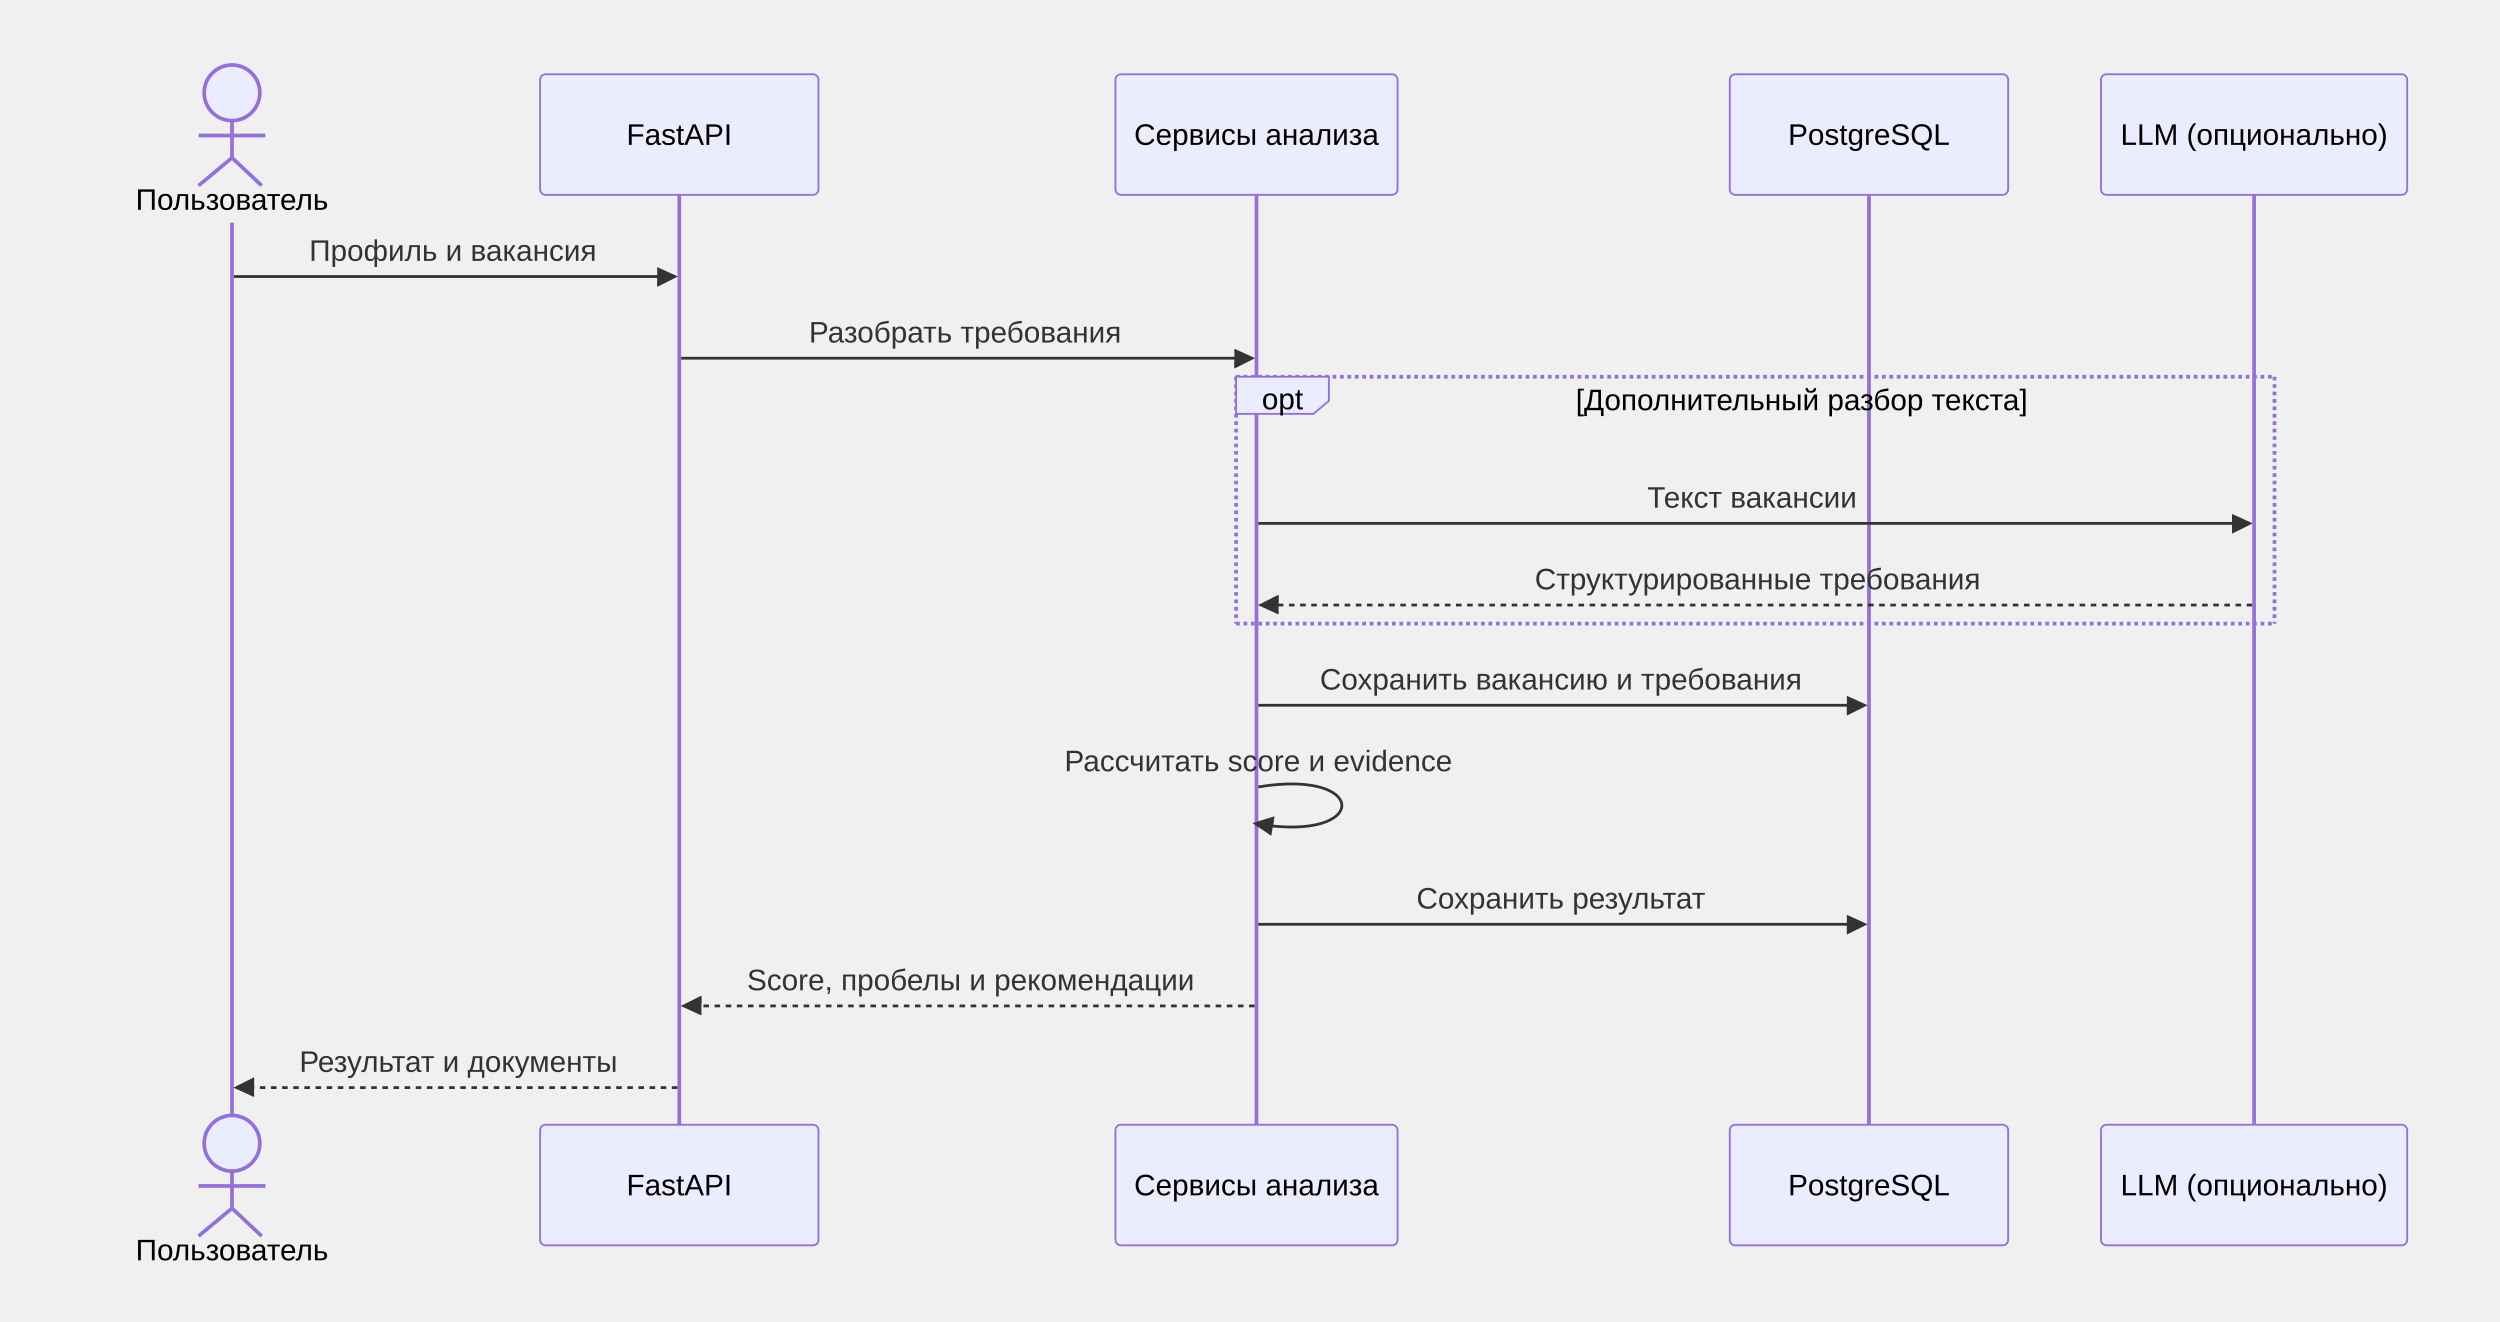
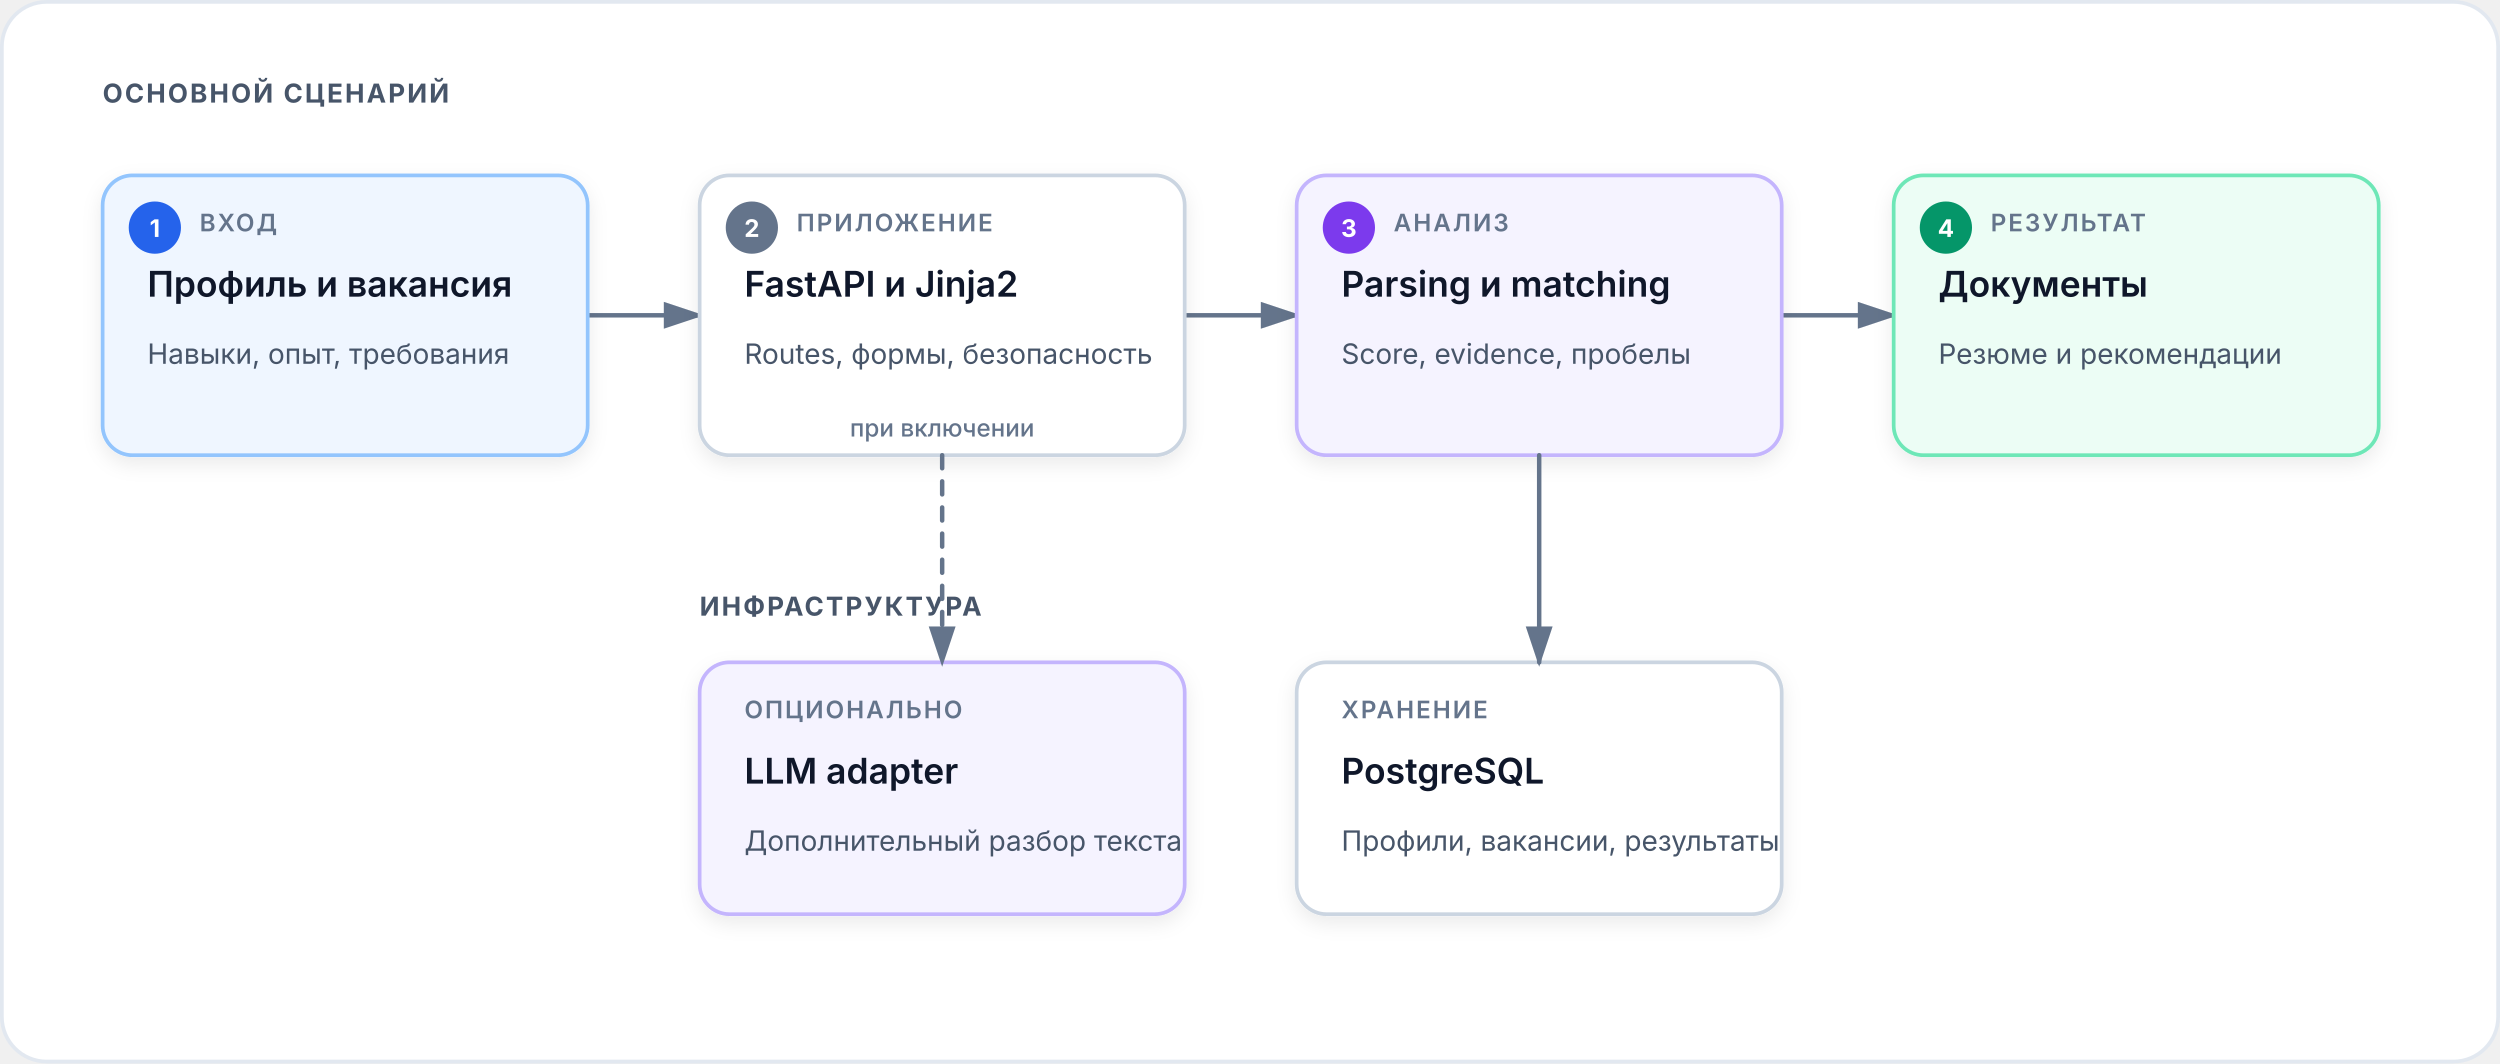
- <svg xmlns="http://www.w3.org/2000/svg" id="diagram" width="100%" style="max-width: 1347px;" viewBox="-50 -40 1347 712" role="graphics-document document" aria-roledescription="sequence" height="712" preserveAspectRatio="xMinYMin">
+ <svg xmlns="http://www.w3.org/2000/svg" width="1340" height="570" viewBox="0 0 1340 570" role="img" aria-labelledby="diagram-title diagram-description">
+   <defs>
+     <filter id="shadow" x="-20%" y="-20%" width="140%" height="150%">
+       <feDropShadow dx="0" dy="4" stdDeviation="5" flood-color="#0F172A" flood-opacity="0.08" />
+     </filter>
+     <marker id="arrow" markerWidth="10" markerHeight="10" refX="8" refY="3" orient="auto" markerUnits="strokeWidth">
+       <path d="M0,0 L0,6 L9,3 z" fill="#64748B" />
+     </marker>
+     <style>
+         text { font-family: Inter, "Segoe UI", Arial, sans-serif; fill: #0F172A; }
+         .label { font-size: 13px; font-weight: 600; letter-spacing: 0.08em; fill: #64748B; }
+         .title { font-size: 19px; font-weight: 600; }
+         .detail { font-size: 15px; fill: #475569; }
+         .step { font-size: 13px; font-weight: 700; fill: #FFFFFF; }
+         .arrow { fill: none; stroke: #64748B; stroke-width: 2.4; stroke-linecap: round; stroke-linejoin: round; }
+         .edge-label { font-size: 13px; font-weight: 500; fill: #64748B; }
+         .lane-label { font-size: 14px; font-weight: 700; letter-spacing: 0.08em; fill: #475569; }
+       </style>
+   </defs>
+   <rect x="1" y="1" width="1338" height="568" rx="24" fill="#FFFFFF" stroke="#E2E8F0" stroke-width="2" />
+   <text x="55" y="55" class="lane-label">ОСНОВНОЙ СЦЕНАРИЙ</text>
+   <path d="M 315 169 L 375 169" class="arrow" marker-end="url(#arrow)" />
+   <path d="M 635 169 L 695 169" class="arrow" marker-end="url(#arrow)" />
+   <path d="M 955 169 L 1015 169" class="arrow" marker-end="url(#arrow)" />
  <g>
-     <rect x="1082" y="566" fill="#eaeaea" stroke="#666" width="165" height="65" name="LLM" rx="3" ry="3" class="actor actor-bottom" />
-     <text x="1164.5" y="598.5" dominant-baseline="central" alignment-baseline="central" class="actor actor-box" style="text-anchor: middle; font-size: 16px; font-weight: 400;">
-       <tspan x="1164.5" dy="0">LLM (опционально)</tspan>
+     <rect x="55" y="94" width="260" height="150" rx="16" fill="#EFF6FF" stroke="#93C5FD" stroke-width="2" filter="url(#shadow)" />
+     <circle cx="83" cy="122" r="14" fill="#2563EB" />
+     <text x="83" y="127" class="step" text-anchor="middle">1</text>
+     <text x="107" y="124" class="label">ВХОД</text>
+     <text x="79" y="159" class="title" text-anchor="start">
+       <tspan x="79" dy="0">Профиль и вакансия</tspan>
+     </text>
+     <text x="79" y="195" class="detail" text-anchor="start">
+       <tspan x="79" dy="0">Навыки, опыт, требования</tspan>
    </text>
  </g>
  <g>
-     <rect x="882" y="566" fill="#eaeaea" stroke="#666" width="150" height="65" name="DB" rx="3" ry="3" class="actor actor-bottom" />
-     <text x="957" y="598.5" dominant-baseline="central" alignment-baseline="central" class="actor actor-box" style="text-anchor: middle; font-size: 16px; font-weight: 400;">
-       <tspan x="957" dy="0">PostgreSQL</tspan>
+     <rect x="375" y="94" width="260" height="150" rx="16" fill="#FFFFFF" stroke="#CBD5E1" stroke-width="2" filter="url(#shadow)" />
+     <circle cx="403" cy="122" r="14" fill="#64748B" />
+     <text x="403" y="127" class="step" text-anchor="middle">2</text>
+     <text x="427" y="124" class="label">ПРИЛОЖЕНИЕ</text>
+     <text x="399" y="159" class="title" text-anchor="start">
+       <tspan x="399" dy="0">FastAPI и Jinja2</tspan>
+     </text>
+     <text x="399" y="195" class="detail" text-anchor="start">
+       <tspan x="399" dy="0">Routes, формы, безопасность</tspan>
    </text>
  </g>
  <g>
-     <rect x="551" y="566" fill="#eaeaea" stroke="#666" width="152" height="65" name="Core" rx="3" ry="3" class="actor actor-bottom" />
-     <text x="627" y="598.5" dominant-baseline="central" alignment-baseline="central" class="actor actor-box" style="text-anchor: middle; font-size: 16px; font-weight: 400;">
-       <tspan x="627" dy="0">Сервисы анализа</tspan>
+     <rect x="695" y="94" width="260" height="150" rx="16" fill="#F5F3FF" stroke="#C4B5FD" stroke-width="2" filter="url(#shadow)" />
+     <circle cx="723" cy="122" r="14" fill="#7C3AED" />
+     <text x="723" y="127" class="step" text-anchor="middle">3</text>
+     <text x="747" y="124" class="label">АНАЛИЗ</text>
+     <text x="719" y="159" class="title" text-anchor="start">
+       <tspan x="719" dy="0">Parsing и matching</tspan>
+     </text>
+     <text x="719" y="195" class="detail" text-anchor="start">
+       <tspan x="719" dy="0">Score, evidence, пробелы</tspan>
    </text>
  </g>
  <g>
-     <rect x="241" y="566" fill="#eaeaea" stroke="#666" width="150" height="65" name="Web" rx="3" ry="3" class="actor actor-bottom" />
-     <text x="316" y="598.5" dominant-baseline="central" alignment-baseline="central" class="actor actor-box" style="text-anchor: middle; font-size: 16px; font-weight: 400;">
-       <tspan x="316" dy="0">FastAPI</tspan>
+     <rect x="1015" y="94" width="260" height="150" rx="16" fill="#ECFDF5" stroke="#6EE7B7" stroke-width="2" filter="url(#shadow)" />
+     <circle cx="1043" cy="122" r="14" fill="#059669" />
+     <text x="1043" y="127" class="step" text-anchor="middle">4</text>
+     <text x="1067" y="124" class="label">РЕЗУЛЬТАТ</text>
+     <text x="1039" y="159" class="title" text-anchor="start">
+       <tspan x="1039" dy="0">Документы</tspan>
+     </text>
+     <text x="1039" y="195" class="detail" text-anchor="start">
+       <tspan x="1039" dy="0">Резюме и рекомендации</tspan>
    </text>
  </g>
-   <g />
+   <text x="375" y="330" class="lane-label">ИНФРАСТРУКТУРА</text>
  <g>
-     <line id="actor4" x1="1164.5" y1="65" x2="1164.5" y2="566" class="actor-line 200" stroke-width="0.5px" stroke="#999" name="LLM" data-et="life-line" data-id="LLM" />
-     <g id="root-4" data-et="participant" data-type="participant" data-id="LLM">
-       <rect x="1082" y="0" fill="#eaeaea" stroke="#666" width="165" height="65" name="LLM" rx="3" ry="3" class="actor actor-top" />
-       <text x="1164.5" y="32.5" dominant-baseline="central" alignment-baseline="central" class="actor actor-box" style="text-anchor: middle; font-size: 16px; font-weight: 400;">
-         <tspan x="1164.5" dy="0">LLM (опционально)</tspan>
-       </text>
-     </g>
+     <rect x="375" y="355" width="260" height="135" rx="16" fill="#F5F3FF" stroke="#C4B5FD" stroke-width="2" filter="url(#shadow)" />
+     <text x="399" y="385" class="label">ОПЦИОНАЛЬНО</text>
+     <text x="399" y="420" class="title" text-anchor="start">
+       <tspan x="399" dy="0">LLM adapter</tspan>
+     </text>
+     <text x="399" y="456" class="detail" text-anchor="start">
+       <tspan x="399" dy="0">Дополнительный разбор текста</tspan>
+     </text>
  </g>
  <g>
-     <line id="actor3" x1="957" y1="65" x2="957" y2="566" class="actor-line 200" stroke-width="0.5px" stroke="#999" name="DB" data-et="life-line" data-id="DB" />
-     <g id="root-3" data-et="participant" data-type="participant" data-id="DB">
-       <rect x="882" y="0" fill="#eaeaea" stroke="#666" width="150" height="65" name="DB" rx="3" ry="3" class="actor actor-top" />
-       <text x="957" y="32.5" dominant-baseline="central" alignment-baseline="central" class="actor actor-box" style="text-anchor: middle; font-size: 16px; font-weight: 400;">
-         <tspan x="957" dy="0">PostgreSQL</tspan>
-       </text>
-     </g>
-   </g>
-   <g>
-     <line id="actor2" x1="627" y1="65" x2="627" y2="566" class="actor-line 200" stroke-width="0.5px" stroke="#999" name="Core" data-et="life-line" data-id="Core" />
-     <g id="root-2" data-et="participant" data-type="participant" data-id="Core">
-       <rect x="551" y="0" fill="#eaeaea" stroke="#666" width="152" height="65" name="Core" rx="3" ry="3" class="actor actor-top" />
-       <text x="627" y="32.5" dominant-baseline="central" alignment-baseline="central" class="actor actor-box" style="text-anchor: middle; font-size: 16px; font-weight: 400;">
-         <tspan x="627" dy="0">Сервисы анализа</tspan>
-       </text>
-     </g>
-   </g>
-   <g>
-     <line id="actor1" x1="316" y1="65" x2="316" y2="566" class="actor-line 200" stroke-width="0.5px" stroke="#999" name="Web" data-et="life-line" data-id="Web" />
-     <g id="root-1" data-et="participant" data-type="participant" data-id="Web">
-       <rect x="241" y="0" fill="#eaeaea" stroke="#666" width="150" height="65" name="Web" rx="3" ry="3" class="actor actor-top" />
-       <text x="316" y="32.5" dominant-baseline="central" alignment-baseline="central" class="actor actor-box" style="text-anchor: middle; font-size: 16px; font-weight: 400;">
-         <tspan x="316" dy="0">FastAPI</tspan>
-       </text>
-     </g>
-   </g>
-   <g>
-     <line id="actor0" x1="75" y1="80" x2="75" y2="566" class="actor-line 200" stroke-width="0.5px" stroke="#999" name="User" data-et="life-line" data-id="User" />
-   </g>
-   <style>#diagram{font-family:"trebuchet ms",verdana,arial,sans-serif;font-size:16px;fill:#333;}@keyframes edge-animation-frame{from{stroke-dashoffset:0;}}@keyframes dash{to{stroke-dashoffset:0;}}#diagram .edge-animation-slow{stroke-dasharray:9,5!important;stroke-dashoffset:900;animation:dash 50s linear infinite;stroke-linecap:round;}#diagram .edge-animation-fast{stroke-dasharray:9,5!important;stroke-dashoffset:900;animation:dash 20s linear infinite;stroke-linecap:round;}#diagram .error-icon{fill:#552222;}#diagram .error-text{fill:#552222;stroke:#552222;}#diagram .edge-thickness-normal{stroke-width:1px;}#diagram .edge-thickness-thick{stroke-width:3.5px;}#diagram .edge-pattern-solid{stroke-dasharray:0;}#diagram .edge-thickness-invisible{stroke-width:0;fill:none;}#diagram .edge-pattern-dashed{stroke-dasharray:3;}#diagram .edge-pattern-dotted{stroke-dasharray:2;}#diagram .marker{fill:#333333;stroke:#333333;}#diagram .marker.cross{stroke:#333333;}#diagram svg{font-family:"trebuchet ms",verdana,arial,sans-serif;font-size:16px;}#diagram p{margin:0;}#diagram .actor{stroke:#9370DB;fill:#ECECFF;stroke-width:1;}#diagram rect.actor.outer-path[data-look="neo"]{filter:drop-shadow(1px 2px 2px rgba(185, 185, 185, 1));}#diagram rect.note[data-look="neo"]{stroke:#aaaa33;fill:#fff5ad;filter:drop-shadow(1px 2px 2px rgba(185, 185, 185, 1));}#diagram text.actor&gt;tspan{fill:black;stroke:none;}#diagram .actor-line{stroke:#9370DB;}#diagram .innerArc{stroke-width:1.5;stroke-dasharray:none;}#diagram .messageLine0{stroke-width:1.5;stroke-dasharray:none;stroke:#333;}#diagram .messageLine1{stroke-width:1.5;stroke-dasharray:2,2;stroke:#333;}#diagram [id$="-arrowhead"] path{fill:#333;stroke:#333;}#diagram .sequenceNumber{fill:white;}#diagram [id$="-sequencenumber"]{fill:#333;}#diagram [id$="-crosshead"] path{fill:#333;stroke:#333;}#diagram .messageText{fill:#333;stroke:none;}#diagram .labelBox{stroke:#9370DB;fill:#ECECFF;filter:none;}#diagram .labelText,#diagram .labelText&gt;tspan{fill:black;stroke:none;}#diagram .loopText,#diagram .loopText&gt;tspan{fill:black;stroke:none;}#diagram .sectionTitle,#diagram .sectionTitle&gt;tspan{fill:black;stroke:none;}#diagram .loopLine{stroke-width:2px;stroke-dasharray:2,2;stroke:#9370DB;fill:#9370DB;}#diagram .note{stroke:#aaaa33;fill:#fff5ad;}#diagram .noteText,#diagram .noteText&gt;tspan{fill:black;stroke:none;font-weight:normal;}#diagram .activation0{fill:#f4f4f4;stroke:#666;}#diagram .activation1{fill:#f4f4f4;stroke:#666;}#diagram .activation2{fill:#f4f4f4;stroke:#666;}#diagram .actorPopupMenu{position:absolute;}#diagram .actorPopupMenuPanel{position:absolute;fill:#ECECFF;box-shadow:0px 8px 16px 0px rgba(0,0,0,0.2);filter:drop-shadow(3px 5px 2px rgb(0 0 0 / 0.4));}#diagram .actor-man circle,#diagram line{fill:#ECECFF;stroke-width:2px;}#diagram g rect.rect{filter:drop-shadow(1px 2px 2px rgba(185, 185, 185, 1));stroke:#9370DB;}#diagram .node .neo-node{stroke:#9370DB;}#diagram [data-look="neo"].node rect,#diagram [data-look="neo"].cluster rect,#diagram [data-look="neo"].node polygon{stroke:#9370DB;filter:drop-shadow(1px 2px 2px rgba(185, 185, 185, 1));}#diagram [data-look="neo"].swimlane.cluster rect{filter:none;}#diagram [data-look="neo"].node path{stroke:#9370DB;stroke-width:1px;}#diagram [data-look="neo"].node .outer-path{filter:drop-shadow(1px 2px 2px rgba(185, 185, 185, 1));}#diagram [data-look="neo"].node .neo-line path{stroke:#9370DB;filter:none;}#diagram [data-look="neo"].node circle{stroke:#9370DB;filter:drop-shadow(1px 2px 2px rgba(185, 185, 185, 1));}#diagram [data-look="neo"].node circle .state-start{fill:#000000;}#diagram [data-look="neo"].icon-shape .icon{fill:#9370DB;filter:drop-shadow(1px 2px 2px rgba(185, 185, 185, 1));}#diagram [data-look="neo"].icon-shape .icon-neo path{stroke:#9370DB;filter:drop-shadow(1px 2px 2px rgba(185, 185, 185, 1));}#diagram :root{--mermaid-font-family:"trebuchet ms",verdana,arial,sans-serif;}</style>
-   <g />
-   <defs>
-     <symbol id="diagram-computer" width="24" height="24">
-       <path transform="scale(.5)" d="M2 2v13h20v-13h-20zm18 11h-16v-9h16v9zm-10.228 6l.466-1h3.524l.467 1h-4.457zm14.228 3h-24l2-6h2.104l-1.33 4h18.45l-1.297-4h2.073l2 6zm-5-10h-14v-7h14v7z" />
-     </symbol>
-   </defs>
-   <defs>
-     <symbol id="diagram-database" fill-rule="evenodd" clip-rule="evenodd">
-       <path transform="scale(.5)" d="M12.258.001l.256.004.255.005.253.008.251.01.249.012.247.015.246.016.242.019.241.02.239.023.236.024.233.027.231.028.229.031.225.032.223.034.22.036.217.038.214.04.211.041.208.043.205.045.201.046.198.048.194.05.191.051.187.053.183.054.18.056.175.057.172.059.168.06.163.061.16.063.155.064.15.066.074.033.073.033.071.034.07.034.069.035.068.035.067.035.066.035.064.036.064.036.062.036.06.036.06.037.058.037.058.037.055.038.055.038.053.038.052.038.051.039.05.039.048.039.047.039.045.04.044.04.043.04.041.04.04.041.039.041.037.041.036.041.034.041.033.042.032.042.03.042.029.042.027.042.026.043.024.043.023.043.021.043.02.043.018.044.017.043.015.044.013.044.012.044.011.045.009.044.007.045.006.045.004.045.002.045.001.045v17l-.001.045-.002.045-.004.045-.006.045-.007.045-.009.044-.011.045-.012.044-.013.044-.015.044-.017.043-.018.044-.02.043-.021.043-.023.043-.024.043-.026.043-.027.042-.029.042-.03.042-.032.042-.033.042-.034.041-.036.041-.037.041-.039.041-.04.041-.041.04-.043.04-.044.04-.045.04-.047.039-.048.039-.05.039-.051.039-.052.038-.053.038-.055.038-.055.038-.058.037-.058.037-.06.037-.06.036-.062.036-.064.036-.064.036-.066.035-.067.035-.068.035-.069.035-.07.034-.071.034-.073.033-.074.033-.15.066-.155.064-.16.063-.163.061-.168.06-.172.059-.175.057-.18.056-.183.054-.187.053-.191.051-.194.05-.198.048-.201.046-.205.045-.208.043-.211.041-.214.04-.217.038-.22.036-.223.034-.225.032-.229.031-.231.028-.233.027-.236.024-.239.023-.241.02-.242.019-.246.016-.247.015-.249.012-.251.01-.253.008-.255.005-.256.004-.258.001-.258-.001-.256-.004-.255-.005-.253-.008-.251-.01-.249-.012-.247-.015-.245-.016-.243-.019-.241-.02-.238-.023-.236-.024-.234-.027-.231-.028-.228-.031-.226-.032-.223-.034-.22-.036-.217-.038-.214-.04-.211-.041-.208-.043-.204-.045-.201-.046-.198-.048-.195-.05-.19-.051-.187-.053-.184-.054-.179-.056-.176-.057-.172-.059-.167-.06-.164-.061-.159-.063-.155-.064-.151-.066-.074-.033-.072-.033-.072-.034-.07-.034-.069-.035-.068-.035-.067-.035-.066-.035-.064-.036-.063-.036-.062-.036-.061-.036-.06-.037-.058-.037-.057-.037-.056-.038-.055-.038-.053-.038-.052-.038-.051-.039-.049-.039-.049-.039-.046-.039-.046-.04-.044-.04-.043-.04-.041-.04-.04-.041-.039-.041-.037-.041-.036-.041-.034-.041-.033-.042-.032-.042-.03-.042-.029-.042-.027-.042-.026-.043-.024-.043-.023-.043-.021-.043-.02-.043-.018-.044-.017-.043-.015-.044-.013-.044-.012-.044-.011-.045-.009-.044-.007-.045-.006-.045-.004-.045-.002-.045-.001-.045v-17l.001-.045.002-.045.004-.045.006-.045.007-.045.009-.044.011-.045.012-.044.013-.044.015-.044.017-.043.018-.044.02-.043.021-.043.023-.043.024-.043.026-.043.027-.042.029-.042.03-.042.032-.042.033-.042.034-.041.036-.041.037-.041.039-.041.04-.041.041-.04.043-.04.044-.04.046-.04.046-.039.049-.039.049-.039.051-.039.052-.038.053-.038.055-.038.056-.038.057-.037.058-.037.06-.037.061-.036.062-.036.063-.036.064-.036.066-.035.067-.035.068-.035.069-.035.07-.034.072-.034.072-.033.074-.033.151-.066.155-.064.159-.063.164-.061.167-.06.172-.059.176-.057.179-.056.184-.054.187-.053.19-.051.195-.05.198-.048.201-.046.204-.045.208-.043.211-.041.214-.04.217-.038.22-.036.223-.034.226-.032.228-.031.231-.028.234-.027.236-.024.238-.023.241-.02.243-.019.245-.016.247-.015.249-.012.251-.01.253-.008.255-.005.256-.004.258-.001.258.001zm-9.258 20.499v.01l.001.021.003.021.004.022.005.021.006.022.007.022.009.023.01.022.011.023.012.023.013.023.015.023.016.024.017.023.018.024.019.024.021.024.022.025.023.024.024.025.052.049.056.05.061.051.066.051.07.051.075.051.079.052.084.052.088.052.092.052.097.052.102.051.105.052.11.052.114.051.119.051.123.051.127.05.131.05.135.05.139.048.144.049.147.047.152.047.155.047.16.045.163.045.167.043.171.043.176.041.178.041.183.039.187.039.19.037.194.035.197.035.202.033.204.031.209.03.212.029.216.027.219.025.222.024.226.021.23.02.233.018.236.016.24.015.243.012.246.01.249.008.253.005.256.004.259.001.26-.001.257-.004.254-.005.25-.008.247-.011.244-.012.241-.014.237-.016.233-.018.231-.021.226-.021.224-.024.22-.026.216-.027.212-.028.21-.031.205-.031.202-.034.198-.034.194-.036.191-.037.187-.039.183-.04.179-.04.175-.042.172-.043.168-.044.163-.045.16-.046.155-.046.152-.047.148-.048.143-.049.139-.049.136-.05.131-.05.126-.05.123-.051.118-.052.114-.051.11-.052.106-.052.101-.052.096-.052.092-.052.088-.053.083-.051.079-.052.074-.052.07-.051.065-.051.06-.051.056-.05.051-.05.023-.024.023-.025.021-.024.02-.024.019-.024.018-.024.017-.024.015-.023.014-.024.013-.023.012-.023.01-.023.01-.022.008-.022.006-.022.006-.022.004-.022.004-.021.001-.021.001-.021v-4.127l-.077.055-.08.053-.083.054-.085.053-.087.052-.09.052-.093.051-.095.05-.097.05-.1.049-.102.049-.105.048-.106.047-.109.047-.111.046-.114.045-.115.045-.118.044-.12.043-.122.042-.124.042-.126.041-.128.04-.13.04-.132.038-.134.038-.135.037-.138.037-.139.035-.142.035-.143.034-.144.033-.147.032-.148.031-.15.03-.151.03-.153.029-.154.027-.156.027-.158.026-.159.025-.161.024-.162.023-.163.022-.165.021-.166.02-.167.019-.169.018-.169.017-.171.016-.173.015-.173.014-.175.013-.175.012-.177.011-.178.01-.179.008-.179.008-.181.006-.182.005-.182.004-.184.003-.184.002h-.37l-.184-.002-.184-.003-.182-.004-.182-.005-.181-.006-.179-.008-.179-.008-.178-.01-.176-.011-.176-.012-.175-.013-.173-.014-.172-.015-.171-.016-.17-.017-.169-.018-.167-.019-.166-.02-.165-.021-.163-.022-.162-.023-.161-.024-.159-.025-.157-.026-.156-.027-.155-.027-.153-.029-.151-.03-.15-.03-.148-.031-.146-.032-.145-.033-.143-.034-.141-.035-.14-.035-.137-.037-.136-.037-.134-.038-.132-.038-.13-.04-.128-.04-.126-.041-.124-.042-.122-.042-.12-.044-.117-.043-.116-.045-.113-.045-.112-.046-.109-.047-.106-.047-.105-.048-.102-.049-.1-.049-.097-.05-.095-.05-.093-.052-.09-.051-.087-.052-.085-.053-.083-.054-.08-.054-.077-.054v4.127zm0-5.654v.011l.001.021.003.021.004.021.005.022.006.022.007.022.009.022.01.022.011.023.012.023.013.023.015.024.016.023.017.024.018.024.019.024.021.024.022.024.023.025.024.024.052.05.056.05.061.05.066.051.07.051.075.052.079.051.084.052.088.052.092.052.097.052.102.052.105.052.11.051.114.051.119.052.123.05.127.051.131.05.135.049.139.049.144.048.147.048.152.047.155.046.16.045.163.045.167.044.171.042.176.042.178.04.183.04.187.038.19.037.194.036.197.034.202.033.204.032.209.03.212.028.216.027.219.025.222.024.226.022.23.02.233.018.236.016.24.014.243.012.246.01.249.008.253.006.256.003.259.001.26-.001.257-.003.254-.006.25-.008.247-.01.244-.012.241-.015.237-.016.233-.018.231-.02.226-.022.224-.024.22-.025.216-.027.212-.029.21-.03.205-.032.202-.033.198-.035.194-.036.191-.037.187-.039.183-.039.179-.041.175-.042.172-.043.168-.044.163-.045.16-.045.155-.047.152-.047.148-.048.143-.048.139-.05.136-.049.131-.05.126-.051.123-.051.118-.051.114-.052.11-.052.106-.052.101-.052.096-.052.092-.052.088-.052.083-.052.079-.052.074-.051.07-.052.065-.051.06-.05.056-.051.051-.049.023-.025.023-.024.021-.025.02-.024.019-.024.018-.024.017-.024.015-.023.014-.023.013-.024.012-.022.01-.023.01-.023.008-.022.006-.022.006-.022.004-.021.004-.022.001-.021.001-.021v-4.139l-.077.054-.08.054-.083.054-.085.052-.087.053-.09.051-.093.051-.095.051-.097.05-.1.049-.102.049-.105.048-.106.047-.109.047-.111.046-.114.045-.115.044-.118.044-.12.044-.122.042-.124.042-.126.041-.128.04-.13.039-.132.039-.134.038-.135.037-.138.036-.139.036-.142.035-.143.033-.144.033-.147.033-.148.031-.15.03-.151.03-.153.028-.154.028-.156.027-.158.026-.159.025-.161.024-.162.023-.163.022-.165.021-.166.02-.167.019-.169.018-.169.017-.171.016-.173.015-.173.014-.175.013-.175.012-.177.011-.178.009-.179.009-.179.007-.181.007-.182.005-.182.004-.184.003-.184.002h-.37l-.184-.002-.184-.003-.182-.004-.182-.005-.181-.007-.179-.007-.179-.009-.178-.009-.176-.011-.176-.012-.175-.013-.173-.014-.172-.015-.171-.016-.17-.017-.169-.018-.167-.019-.166-.02-.165-.021-.163-.022-.162-.023-.161-.024-.159-.025-.157-.026-.156-.027-.155-.028-.153-.028-.151-.03-.15-.03-.148-.031-.146-.033-.145-.033-.143-.033-.141-.035-.14-.036-.137-.036-.136-.037-.134-.038-.132-.039-.13-.039-.128-.04-.126-.041-.124-.042-.122-.043-.12-.043-.117-.044-.116-.044-.113-.046-.112-.046-.109-.046-.106-.047-.105-.048-.102-.049-.1-.049-.097-.05-.095-.051-.093-.051-.09-.051-.087-.053-.085-.052-.083-.054-.08-.054-.077-.054v4.139zm0-5.666v.011l.001.02.003.022.004.021.005.022.006.021.007.022.009.023.01.022.011.023.012.023.013.023.015.023.016.024.017.024.018.023.019.024.021.025.022.024.023.024.024.025.052.05.056.05.061.05.066.051.07.051.075.052.079.051.084.052.088.052.092.052.097.052.102.052.105.051.11.052.114.051.119.051.123.051.127.05.131.05.135.05.139.049.144.048.147.048.152.047.155.046.16.045.163.045.167.043.171.043.176.042.178.04.183.04.187.038.19.037.194.036.197.034.202.033.204.032.209.03.212.028.216.027.219.025.222.024.226.021.23.02.233.018.236.017.24.014.243.012.246.01.249.008.253.006.256.003.259.001.26-.001.257-.003.254-.006.25-.008.247-.01.244-.013.241-.014.237-.016.233-.018.231-.02.226-.022.224-.024.22-.025.216-.027.212-.029.21-.03.205-.032.202-.033.198-.035.194-.036.191-.037.187-.039.183-.039.179-.041.175-.042.172-.043.168-.044.163-.045.16-.045.155-.047.152-.047.148-.048.143-.049.139-.049.136-.049.131-.051.126-.05.123-.051.118-.052.114-.051.11-.052.106-.052.101-.052.096-.052.092-.052.088-.052.083-.052.079-.052.074-.052.07-.051.065-.051.06-.051.056-.05.051-.049.023-.025.023-.025.021-.024.02-.024.019-.024.018-.024.017-.024.015-.023.014-.024.013-.023.012-.023.01-.022.01-.023.008-.022.006-.022.006-.022.004-.022.004-.021.001-.021.001-.021v-4.153l-.077.054-.08.054-.083.053-.085.053-.087.053-.09.051-.093.051-.095.051-.097.05-.1.049-.102.048-.105.048-.106.048-.109.046-.111.046-.114.046-.115.044-.118.044-.12.043-.122.043-.124.042-.126.041-.128.04-.13.039-.132.039-.134.038-.135.037-.138.036-.139.036-.142.034-.143.034-.144.033-.147.032-.148.032-.15.03-.151.03-.153.028-.154.028-.156.027-.158.026-.159.024-.161.024-.162.023-.163.023-.165.021-.166.02-.167.019-.169.018-.169.017-.171.016-.173.015-.173.014-.175.013-.175.012-.177.01-.178.01-.179.009-.179.007-.181.006-.182.006-.182.004-.184.003-.184.001-.185.001-.185-.001-.184-.001-.184-.003-.182-.004-.182-.006-.181-.006-.179-.007-.179-.009-.178-.01-.176-.01-.176-.012-.175-.013-.173-.014-.172-.015-.171-.016-.17-.017-.169-.018-.167-.019-.166-.02-.165-.021-.163-.023-.162-.023-.161-.024-.159-.024-.157-.026-.156-.027-.155-.028-.153-.028-.151-.03-.15-.03-.148-.032-.146-.032-.145-.033-.143-.034-.141-.034-.14-.036-.137-.036-.136-.037-.134-.038-.132-.039-.13-.039-.128-.041-.126-.041-.124-.041-.122-.043-.12-.043-.117-.044-.116-.044-.113-.046-.112-.046-.109-.046-.106-.048-.105-.048-.102-.048-.1-.05-.097-.049-.095-.051-.093-.051-.09-.052-.087-.052-.085-.053-.083-.053-.08-.054-.077-.054v4.153zm8.74-8.179l-.257.004-.254.005-.25.008-.247.011-.244.012-.241.014-.237.016-.233.018-.231.021-.226.022-.224.023-.22.026-.216.027-.212.028-.21.031-.205.032-.202.033-.198.034-.194.036-.191.038-.187.038-.183.04-.179.041-.175.042-.172.043-.168.043-.163.045-.16.046-.155.046-.152.048-.148.048-.143.048-.139.049-.136.05-.131.05-.126.051-.123.051-.118.051-.114.052-.11.052-.106.052-.101.052-.096.052-.092.052-.088.052-.083.052-.079.052-.074.051-.07.052-.065.051-.06.05-.056.05-.051.05-.023.025-.023.024-.021.024-.02.025-.019.024-.018.024-.017.023-.015.024-.014.023-.013.023-.012.023-.01.023-.01.022-.008.022-.006.023-.006.021-.004.022-.004.021-.001.021-.001.021.001.021.001.021.004.021.004.022.006.021.006.023.008.022.01.022.01.023.012.023.013.023.014.023.015.024.017.023.018.024.019.024.02.025.021.024.023.024.023.025.051.05.056.05.06.05.065.051.07.052.074.051.079.052.083.052.088.052.092.052.096.052.101.052.106.052.11.052.114.052.118.051.123.051.126.051.131.05.136.05.139.049.143.048.148.048.152.048.155.046.16.046.163.045.168.043.172.043.175.042.179.041.183.04.187.038.191.038.194.036.198.034.202.033.205.032.21.031.212.028.216.027.22.026.224.023.226.022.231.021.233.018.237.016.241.014.244.012.247.011.25.008.254.005.257.004.26.001.26-.001.257-.004.254-.005.25-.008.247-.011.244-.012.241-.014.237-.016.233-.018.231-.021.226-.022.224-.023.22-.026.216-.027.212-.028.21-.031.205-.032.202-.033.198-.034.194-.036.191-.038.187-.038.183-.04.179-.041.175-.042.172-.043.168-.043.163-.045.16-.046.155-.046.152-.048.148-.048.143-.048.139-.049.136-.05.131-.05.126-.051.123-.051.118-.051.114-.052.11-.052.106-.052.101-.052.096-.052.092-.052.088-.052.083-.052.079-.052.074-.051.07-.052.065-.051.06-.05.056-.05.051-.05.023-.025.023-.024.021-.024.02-.025.019-.024.018-.024.017-.023.015-.024.014-.023.013-.023.012-.023.01-.023.01-.022.008-.022.006-.023.006-.021.004-.022.004-.021.001-.021.001-.021-.001-.021-.001-.021-.004-.021-.004-.022-.006-.021-.006-.023-.008-.022-.01-.022-.01-.023-.012-.023-.013-.023-.014-.023-.015-.024-.017-.023-.018-.024-.019-.024-.02-.025-.021-.024-.023-.024-.023-.025-.051-.05-.056-.05-.06-.05-.065-.051-.07-.052-.074-.051-.079-.052-.083-.052-.088-.052-.092-.052-.096-.052-.101-.052-.106-.052-.11-.052-.114-.052-.118-.051-.123-.051-.126-.051-.131-.05-.136-.05-.139-.049-.143-.048-.148-.048-.152-.048-.155-.046-.16-.046-.163-.045-.168-.043-.172-.043-.175-.042-.179-.041-.183-.04-.187-.038-.191-.038-.194-.036-.198-.034-.202-.033-.205-.032-.21-.031-.212-.028-.216-.027-.22-.026-.224-.023-.226-.022-.231-.021-.233-.018-.237-.016-.241-.014-.244-.012-.247-.011-.25-.008-.254-.005-.257-.004-.26-.001-.26.001z" />
-     </symbol>
-   </defs>
-   <defs>
-     <symbol id="diagram-clock" width="24" height="24">
-       <path transform="scale(.5)" d="M12 2c5.514 0 10 4.486 10 10s-4.486 10-10 10-10-4.486-10-10 4.486-10 10-10zm0-2c-6.627 0-12 5.373-12 12s5.373 12 12 12 12-5.373 12-12-5.373-12-12-12zm5.848 12.459c.202.038.202.333.001.372-1.907.361-6.045 1.111-6.547 1.111-.719 0-1.301-.582-1.301-1.301 0-.512.77-5.447 1.125-7.445.034-.192.312-.181.343.014l.985 6.238 5.394 1.011z" />
-     </symbol>
-   </defs>
-   <defs>
-     <marker id="diagram-arrowhead" refX="7.9" refY="5" markerUnits="userSpaceOnUse" markerWidth="12" markerHeight="12" orient="auto-start-reverse">
-       <path d="M -1 0 L 10 5 L 0 10 z" />
-     </marker>
-   </defs>
-   <defs>
-     <marker id="diagram-crosshead" markerWidth="15" markerHeight="8" orient="auto" refX="4" refY="4.5">
-       <path fill="none" stroke="#000000" stroke-width="1pt" d="M 1,2 L 6,7 M 6,2 L 1,7" style="stroke-dasharray: 0, 0;" />
-     </marker>
-   </defs>
-   <defs>
-     <marker id="diagram-filled-head" refX="15.5" refY="7" markerWidth="20" markerHeight="28" orient="auto">
-       <path d="M 18,7 L9,13 L14,7 L9,1 Z" />
-     </marker>
-   </defs>
-   <defs>
-     <marker id="diagram-sequencenumber" refX="15" refY="15" markerWidth="60" markerHeight="40" orient="auto">
-       <circle cx="15" cy="15" r="6" />
-     </marker>
-   </defs>
-   <defs>
-     <marker id="diagram-solidTopArrowHead" refX="7.9" refY="7.25" markerUnits="userSpaceOnUse" markerWidth="12" markerHeight="12" orient="auto-start-reverse">
-       <path d="M 0 0 L 10 8 L 0 8 z" />
-     </marker>
-   </defs>
-   <defs>
-     <marker id="diagram-solidBottomArrowHead" refX="7.9" refY="0.75" markerUnits="userSpaceOnUse" markerWidth="12" markerHeight="12" orient="auto-start-reverse">
-       <path d="M 0 0 L 10 0 L 0 8 z" />
-     </marker>
-   </defs>
-   <defs>
-     <marker id="diagram-stickTopArrowHead" refX="7.5" refY="7" markerUnits="userSpaceOnUse" markerWidth="12" markerHeight="12" orient="auto-start-reverse">
-       <path d="M 0 0 L 7 7" stroke="black" stroke-width="1.5" fill="none" />
-     </marker>
-   </defs>
-   <defs>
-     <marker id="diagram-stickBottomArrowHead" refX="7.5" refY="0" markerUnits="userSpaceOnUse" markerWidth="12" markerHeight="12" orient="auto-start-reverse">
-       <path d="M 0 7 L 7 0" stroke="black" stroke-width="1.5" fill="none" />
-     </marker>
-   </defs>
-   <g data-et="control-structure" data-id="i5">
-     <line x1="616" y1="163" x2="1175.5" y2="163" class="loopLine" />
-     <line x1="1175.5" y1="163" x2="1175.5" y2="296" class="loopLine" />
-     <line x1="616" y1="296" x2="1175.5" y2="296" class="loopLine" />
-     <line x1="616" y1="163" x2="616" y2="296" class="loopLine" />
-     <polygon points="616,163 666,163 666,176 657.6,183 616,183" class="labelBox" />
-     <text x="641" y="176" text-anchor="middle" dominant-baseline="middle" alignment-baseline="middle" class="labelText" style="font-size: 16px; font-weight: 400;">opt</text>
-     <text x="920.75" y="181" text-anchor="middle" class="loopText" style="font-size: 16px; font-weight: 400;">
-       <tspan x="920.75">[Дополнительный разбор текста]</tspan>
+     <rect x="695" y="355" width="260" height="135" rx="16" fill="#FFFFFF" stroke="#CBD5E1" stroke-width="2" filter="url(#shadow)" />
+     <text x="719" y="385" class="label">ХРАНЕНИЕ</text>
+     <text x="719" y="420" class="title" text-anchor="start">
+       <tspan x="719" dy="0">PostgreSQL</tspan>
+     </text>
+     <text x="719" y="456" class="detail" text-anchor="start">
+       <tspan x="719" dy="0">Профили, вакансии, результаты</tspan>
    </text>
  </g>
-   <g class="actor-man actor-top" name="User" data-et="participant" data-type="actor" data-id="User" style="stroke: rgb(147, 112, 219);">
-     <line id="actor-man-torso0" x1="75" y1="25" x2="75" y2="45" />
-     <line id="actor-man-arms0" x1="57" y1="33" x2="93" y2="33" />
-     <line x1="57" y1="60" x2="75" y2="45" />
-     <line x1="75" y1="45" x2="91" y2="60" />
-     <circle cx="75" cy="10" r="15" width="150" height="65" />
-     <text x="75" y="67.5" dominant-baseline="central" alignment-baseline="central" class="actor actor-man" style="text-anchor: middle; font-size: 16px; font-weight: 400;">
-       <tspan x="75" dy="0">Пользователь</tspan>
-     </text>
-   </g>
-   <text x="194" y="80" text-anchor="middle" dominant-baseline="middle" alignment-baseline="middle" class="messageText" dy="1em" style="font-size: 16px; font-weight: 400;">Профиль и вакансия</text>
-   <line x1="76" y1="109" x2="312" y2="109" class="messageLine0" data-et="message" data-id="i0" data-from="User" data-to="Web" stroke-width="2" stroke="none" marker-end="url(#diagram-arrowhead)" style="fill: none;" />
-   <text x="470" y="124" text-anchor="middle" dominant-baseline="middle" alignment-baseline="middle" class="messageText" dy="1em" style="font-size: 16px; font-weight: 400;">Разобрать требования</text>
-   <line x1="317" y1="153" x2="623" y2="153" class="messageLine0" data-et="message" data-id="i1" data-from="Web" data-to="Core" stroke-width="2" stroke="none" marker-end="url(#diagram-arrowhead)" style="fill: none;" />
-   <text x="894" y="213" text-anchor="middle" dominant-baseline="middle" alignment-baseline="middle" class="messageText" dy="1em" style="font-size: 16px; font-weight: 400;">Текст вакансии</text>
-   <line x1="628" y1="242" x2="1160.5" y2="242" class="messageLine0" data-et="message" data-id="i3" data-from="Core" data-to="LLM" stroke-width="2" stroke="none" marker-end="url(#diagram-arrowhead)" style="fill: none;" />
-   <text x="897" y="257" text-anchor="middle" dominant-baseline="middle" alignment-baseline="middle" class="messageText" dy="1em" style="font-size: 16px; font-weight: 400;">Структурированные требования</text>
-   <line x1="1163.5" y1="286" x2="631" y2="286" class="messageLine1" data-et="message" data-id="i4" data-from="LLM" data-to="Core" stroke-width="2" stroke="none" marker-end="url(#diagram-arrowhead)" style="stroke-dasharray: 3, 3; fill: none;" />
-   <text x="791" y="311" text-anchor="middle" dominant-baseline="middle" alignment-baseline="middle" class="messageText" dy="1em" style="font-size: 16px; font-weight: 400;">Сохранить вакансию и требования</text>
-   <line x1="628" y1="340" x2="953" y2="340" class="messageLine0" data-et="message" data-id="i6" data-from="Core" data-to="DB" stroke-width="2" stroke="none" marker-end="url(#diagram-arrowhead)" style="fill: none;" />
-   <text x="628" y="355" text-anchor="middle" dominant-baseline="middle" alignment-baseline="middle" class="messageText" dy="1em" style="font-size: 16px; font-weight: 400;">Рассчитать score и evidence</text>
-   <path d="M 628,384 C 688,374 688,414 628,404" class="messageLine0" data-et="message" data-id="i7" data-from="Core" data-to="Core" stroke-width="2" stroke="none" marker-end="url(#diagram-arrowhead)" style="fill: none;" />
-   <text x="791" y="429" text-anchor="middle" dominant-baseline="middle" alignment-baseline="middle" class="messageText" dy="1em" style="font-size: 16px; font-weight: 400;">Сохранить результат</text>
-   <line x1="628" y1="458" x2="953" y2="458" class="messageLine0" data-et="message" data-id="i8" data-from="Core" data-to="DB" stroke-width="2" stroke="none" marker-end="url(#diagram-arrowhead)" style="fill: none;" />
-   <text x="473" y="473" text-anchor="middle" dominant-baseline="middle" alignment-baseline="middle" class="messageText" dy="1em" style="font-size: 16px; font-weight: 400;">Score, пробелы и рекомендации</text>
-   <line x1="626" y1="502" x2="320" y2="502" class="messageLine1" data-et="message" data-id="i9" data-from="Core" data-to="Web" stroke-width="2" stroke="none" marker-end="url(#diagram-arrowhead)" style="stroke-dasharray: 3, 3; fill: none;" />
-   <text x="197" y="517" text-anchor="middle" dominant-baseline="middle" alignment-baseline="middle" class="messageText" dy="1em" style="font-size: 16px; font-weight: 400;">Результат и документы</text>
-   <line x1="315" y1="546" x2="79" y2="546" class="messageLine1" data-et="message" data-id="i10" data-from="Web" data-to="User" stroke-width="2" stroke="none" marker-end="url(#diagram-arrowhead)" style="stroke-dasharray: 3, 3; fill: none;" />
-   <g class="actor-man actor-bottom" name="User" style="stroke: rgb(147, 112, 219);">
-     <line id="actor-man-torso4" x1="75" y1="591" x2="75" y2="611" />
-     <line id="actor-man-arms4" x1="57" y1="599" x2="93" y2="599" />
-     <line x1="57" y1="626" x2="75" y2="611" />
-     <line x1="75" y1="611" x2="91" y2="626" />
-     <circle cx="75" cy="576" r="15" width="150" height="65" />
-     <text x="75" y="633.5" dominant-baseline="central" alignment-baseline="central" class="actor actor-man" style="text-anchor: middle; font-size: 16px; font-weight: 400;">
-       <tspan x="75" dy="0">Пользователь</tspan>
-     </text>
-   </g>
+   <text x="505" y="234" class="edge-label" text-anchor="middle">при включении</text>
+   <path d="M 505 244 L 505 355" class="arrow" stroke-dasharray="7 7" marker-end="url(#arrow)" />
+   <path d="M 825 244 L 825 355" class="arrow" marker-end="url(#arrow)" />
</svg>
